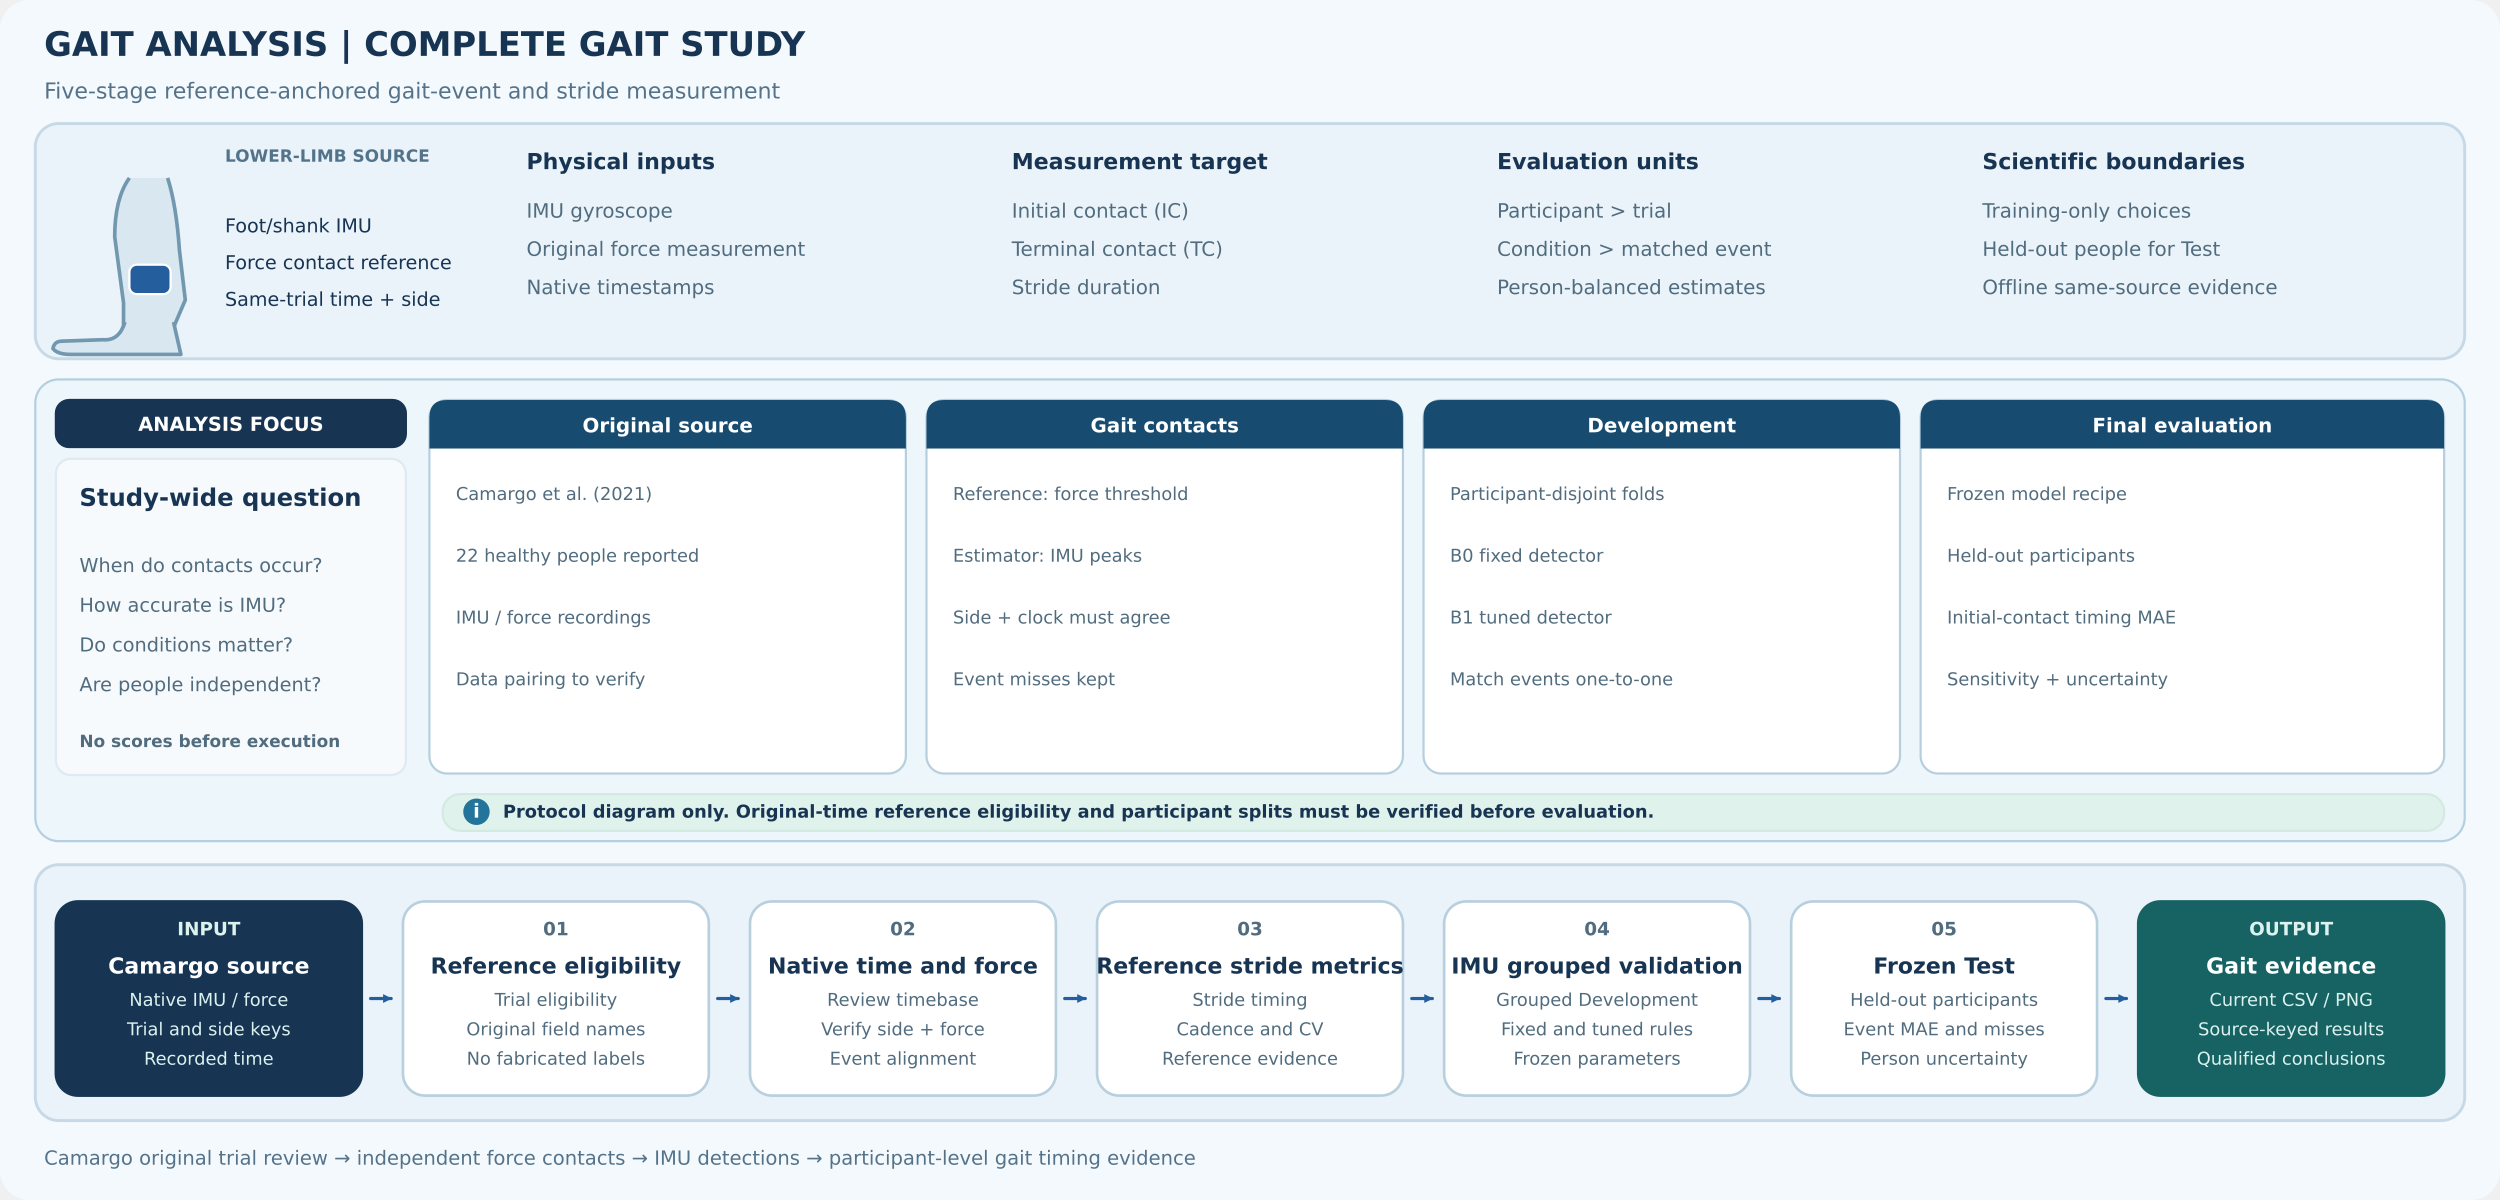
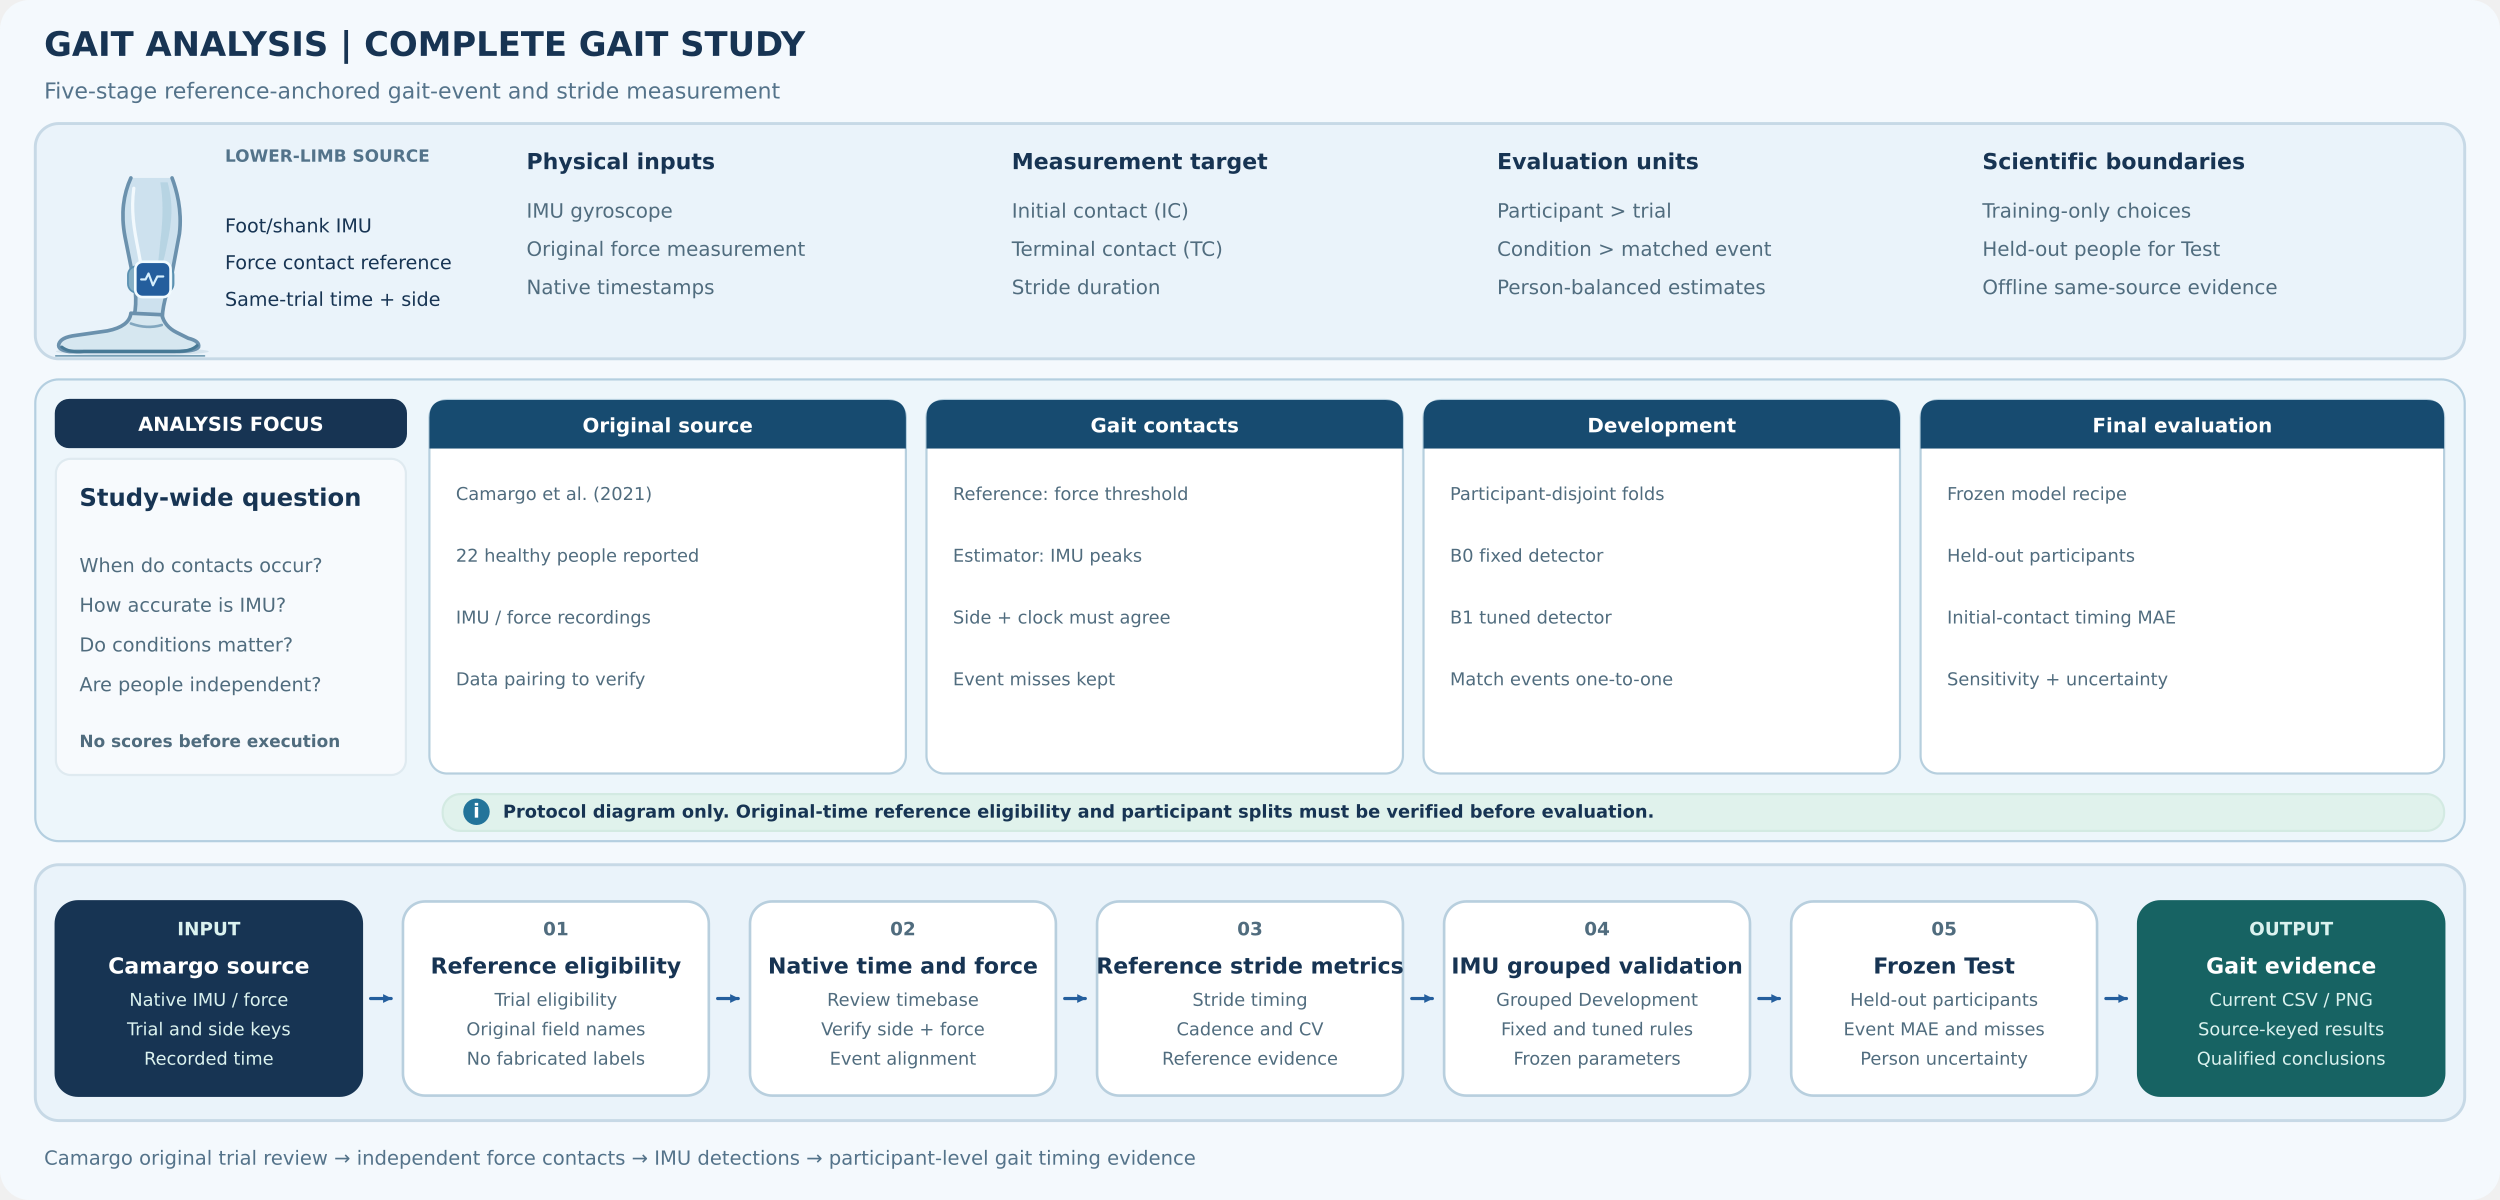
<svg xmlns="http://www.w3.org/2000/svg" width="1700" height="816" viewBox="0 0 1700 816" role="img" aria-labelledby="figure-title figure-desc">
  <defs>
    <marker id="arr" markerUnits="userSpaceOnUse" markerWidth="6" markerHeight="6" refX="5.5" refY="3" orient="auto">
      <path d="M0 0 L6 3 L0 6 Z" fill="#245E9D" />
    </marker>
    <style>
text{font-family:'DejaVu Sans',Arial,sans-serif}
.figure-title{font-size:23px;font-weight:700;fill:#173453}
.subtitle{font-size:15px;fill:#54738A}
.source-heading{font-size:11.5px;font-weight:700;fill:#53738A}
.source-label{font-size:13px;fill:#173453}
.context-heading{font-size:15px;font-weight:700;fill:#173453}
.context-body{font-size:13.5px;fill:#506C7E}
.section-label{font-size:13.2px;font-weight:700;fill:#FFFFFF}
.focus-heading{font-size:16.5px;font-weight:700;fill:#173453}
.focus-body{font-size:13.1px;fill:#506C7E}
.qualification{font-size:11.5px;font-weight:700;fill:#506C7E}
.card-heading{font-size:13.5px;font-weight:700;fill:#FFFFFF}
.card-body{font-size:12.1px;fill:#506C7E}
.chart-label{font-size:11.8px;fill:#506C7E}
.scientific-note{font-size:12.1px;font-weight:700;fill:#173453}
.workflow-id{font-size:12.5px;font-weight:700;fill:#506C7E}
.workflow-heading{font-size:15px;font-weight:700;fill:#173453}
.workflow-body{font-size:12.1px;fill:#506C7E}
.terminal-id{font-size:12.5px;font-weight:700;fill:#DBF2EF}
.terminal-heading{font-size:15px;font-weight:700;fill:#FFFFFF}
.terminal-body{font-size:12.1px;fill:#DBF2EF}
.footer{font-size:13.3px;fill:#54738A}
</style>
  </defs>
  <rect id="canvas" x="0" y="0" width="1700" height="816" rx="20" fill="#F4F9FD" />
  <g id="band-0-header">
    <text id="main-title" x="30" y="38" class="figure-title">GAIT ANALYSIS | COMPLETE GAIT STUDY</text>
    <text id="main-subtitle" x="30" y="67" class="subtitle">Five-stage reference-anchored gait-event and stride measurement</text>
  </g>
  <g id="band-1-context">
    <rect id="context-bg" x="24" y="84" width="1652" height="160" rx="16" fill="#EAF3FA" stroke="#C7D9E6" stroke-width="2" />
-     <g id="source-illustration">
-       <path id="schematic-shank" d="M88 121 Q78 135 78 161 L84 206 L84 225 L117 225 L126 204 L122 170 Q120 140 114 121" fill="#D9E7F1" stroke="#7298B0" stroke-width="2.5" stroke-linejoin="round" />
-       <path id="schematic-foot" d="M85 219 Q81 232 70 231 L42 232 Q37 232 36 237 Q39 241 48 241 L123 241 L118 219" fill="#D9E7F1" stroke="#7298B0" stroke-width="2.5" stroke-linejoin="round" />
-       <rect id="imu-marker" x="88" y="180" width="28" height="20" rx="5" fill="#245E9D" stroke="#FFFFFF" stroke-width="1.5" />
+     <g id="source-illustration" aria-label="Schematic foot and shank with wearable IMU, outlined shoe and ground contact">
+       <ellipse id="schematic-contact-shadow" cx="90" cy="239" rx="52" ry="2.8" fill="#D4E3ED" />
+       <path id="schematic-shank" d="M89 121 C84 132 82 145 85 161 L91 191 C93 201 93 213 89 222 L111 223 C109 214 112 203 116 191 L122 159 C124 143 120 129 117 121" fill="#CDE1EE" stroke="#6B91AD" stroke-width="2.5" stroke-linejoin="round" stroke-linecap="round" />
+       <path id="schematic-calf-shading" d="M114 124 C119 143 116 155 112 174 L105 199 Q108 176 109 164 Q112 141 109 124 Z" fill="#AFCFDF" opacity="0.72" />
+       <path id="schematic-shin-highlight" d="M91 128 C89 143 91 155 94 170 L99 197" fill="none" stroke="#F6FCFF" stroke-width="2.2" stroke-linecap="round" opacity="0.9" />
+       <path id="schematic-foot" d="M89 213 Q88 222 73 225 L52 228 C44 229 41 231 40 234 Q39 238 47 239 L119 239 Q133 239 135 236 Q136 232 128 230 L120 226 Q112 222 110 214 Z" fill="#D6E7F0" stroke="#6B91AD" stroke-width="2.5" stroke-linejoin="round" />
+       <path id="schematic-ankle-line" d="M89 220 Q100 224 110 221" fill="none" stroke="#82A7BF" stroke-width="1.8" stroke-linecap="round" />
+       <path id="schematic-shoe-sole" d="M42 236 Q47 240 57 239 H120 Q130 239 134 235" fill="none" stroke="#477995" stroke-width="2.1" stroke-linecap="round" />
+       <path id="schematic-force-plate" d="M38 242 H139" fill="none" stroke="#789FB5" stroke-width="1.2" stroke-linecap="round" />
+       <rect id="sensor-strap" x="87" y="181" width="31" height="18" rx="6" fill="#85AFC6" stroke="#5A91B1" stroke-width="1.2" />
+       <rect id="imu-marker" x="92" y="178" width="24" height="24" rx="5" fill="#245E9D" stroke="#F2FBFF" stroke-width="1.8" />
+       <path id="imu-signal-line" d="M96 190 H99 L101 186 L104 194 L107 188 H111" fill="none" stroke="#D6EFFD" stroke-width="1.5" stroke-linejoin="round" stroke-linecap="round" />
      <text id="source-heading" x="153" y="110" class="source-heading">LOWER-LIMB SOURCE</text>
      <text id="source-imu" x="153" y="158" class="source-label">Foot/shank IMU</text>
      <text id="source-force" x="153" y="183" class="source-label">Force contact reference</text>
      <text id="source-side" x="153" y="208" class="source-label">Same-trial time + side</text>
    </g>
    <g id="ctx-0">
      <text id="ctx-0-title" x="358" y="115" class="context-heading">Physical inputs</text>
      <text id="ctx-0-line-0" x="358" y="148" class="context-body">IMU gyroscope</text>
      <text id="ctx-0-line-1" x="358" y="174" class="context-body">Original force measurement</text>
      <text id="ctx-0-line-2" x="358" y="200" class="context-body">Native timestamps</text>
    </g>
    <g id="ctx-1">
      <text id="ctx-1-title" x="688" y="115" class="context-heading">Measurement target</text>
      <text id="ctx-1-line-0" x="688" y="148" class="context-body">Initial contact (IC)</text>
      <text id="ctx-1-line-1" x="688" y="174" class="context-body">Terminal contact (TC)</text>
      <text id="ctx-1-line-2" x="688" y="200" class="context-body">Stride duration</text>
    </g>
    <g id="ctx-2">
      <text id="ctx-2-title" x="1018" y="115" class="context-heading">Evaluation units</text>
      <text id="ctx-2-line-0" x="1018" y="148" class="context-body">Participant &gt; trial</text>
      <text id="ctx-2-line-1" x="1018" y="174" class="context-body">Condition &gt; matched event</text>
      <text id="ctx-2-line-2" x="1018" y="200" class="context-body">Person-balanced estimates</text>
    </g>
    <g id="ctx-3">
      <text id="ctx-3-title" x="1348" y="115" class="context-heading">Scientific boundaries</text>
      <text id="ctx-3-line-0" x="1348" y="148" class="context-body">Training-only choices</text>
      <text id="ctx-3-line-1" x="1348" y="174" class="context-body">Held-out people for Test</text>
      <text id="ctx-3-line-2" x="1348" y="200" class="context-body">Offline same-source evidence</text>
    </g>
  </g>
  <g id="band-2-analysis">
    <rect id="analysis-bg" x="24" y="258" width="1652" height="314" rx="16" fill="#EDF6FB" stroke="#B4CFE0" stroke-width="1.5" />
    <rect id="focus-label-bg" x="38" y="272" width="238" height="32" rx="9" fill="#173453" stroke="#173453" stroke-width="1.5" />
    <text id="focus-label" x="157" y="293" class="section-label" text-anchor="middle">ANALYSIS FOCUS</text>
    <rect id="focus-card" x="38" y="312" width="238" height="215" rx="10" fill="#F7FAFD" stroke="#DFEAF0" stroke-width="1.5" />
    <text id="focus-heading" x="54" y="344" class="focus-heading">Study-wide question</text>
    <text id="focus-p1" x="54" y="389" class="focus-body">When do contacts occur?</text>
    <text id="focus-p2" x="54" y="416" class="focus-body">How accurate is IMU?</text>
    <text id="focus-p3" x="54" y="443" class="focus-body">Do conditions matter?</text>
    <text id="focus-p4" x="54" y="470" class="focus-body">Are people independent?</text>
    <text id="focus-note" x="54" y="508" class="qualification">No scores before execution</text>
    <g id="panel-0">
      <rect id="panel-0-border" x="292" y="272" width="324" height="254" rx="12" fill="#FFFFFF" stroke="#B6CFDE" stroke-width="1.5" />
      <path id="panel-0-cap" d="M304 272 H604 Q616 272 616 284 V305 H292 V284 Q292 272 304 272 Z" fill="#174B70" />
      <text id="panel-0-head" x="454" y="294" class="card-heading" text-anchor="middle">Original source</text>
      <text id="panel-0-line-0" x="310" y="340" class="card-body">Camargo et al. (2021)</text>
      <text id="panel-0-line-1" x="310" y="382" class="card-body">22 healthy people reported</text>
      <text id="panel-0-line-2" x="310" y="424" class="card-body">IMU / force recordings</text>
      <text id="panel-0-line-3" x="310" y="466" class="card-body">Data pairing to verify</text>
    </g>
    <g id="panel-1">
      <rect id="panel-1-border" x="630" y="272" width="324" height="254" rx="12" fill="#FFFFFF" stroke="#B6CFDE" stroke-width="1.5" />
      <path id="panel-1-cap" d="M642 272 H942 Q954 272 954 284 V305 H630 V284 Q630 272 642 272 Z" fill="#174B70" />
      <text id="panel-1-head" x="792" y="294" class="card-heading" text-anchor="middle">Gait contacts</text>
      <text id="panel-1-line-0" x="648" y="340" class="card-body">Reference: force threshold</text>
      <text id="panel-1-line-1" x="648" y="382" class="card-body">Estimator: IMU peaks</text>
      <text id="panel-1-line-2" x="648" y="424" class="card-body">Side + clock must agree</text>
      <text id="panel-1-line-3" x="648" y="466" class="card-body">Event misses kept</text>
    </g>
    <g id="panel-2">
      <rect id="panel-2-border" x="968" y="272" width="324" height="254" rx="12" fill="#FFFFFF" stroke="#B6CFDE" stroke-width="1.5" />
      <path id="panel-2-cap" d="M980 272 H1280 Q1292 272 1292 284 V305 H968 V284 Q968 272 980 272 Z" fill="#174B70" />
      <text id="panel-2-head" x="1130" y="294" class="card-heading" text-anchor="middle">Development</text>
      <text id="panel-2-line-0" x="986" y="340" class="card-body">Participant-disjoint folds</text>
      <text id="panel-2-line-1" x="986" y="382" class="card-body">B0 fixed detector</text>
      <text id="panel-2-line-2" x="986" y="424" class="card-body">B1 tuned detector</text>
      <text id="panel-2-line-3" x="986" y="466" class="card-body">Match events one-to-one</text>
    </g>
    <g id="panel-3">
      <rect id="panel-3-border" x="1306" y="272" width="356" height="254" rx="12" fill="#FFFFFF" stroke="#B6CFDE" stroke-width="1.5" />
      <path id="panel-3-cap" d="M1318 272 H1650 Q1662 272 1662 284 V305 H1306 V284 Q1306 272 1318 272 Z" fill="#174B70" />
      <text id="panel-3-head" x="1484" y="294" class="card-heading" text-anchor="middle">Final evaluation</text>
      <text id="panel-3-line-0" x="1324" y="340" class="card-body">Frozen model recipe</text>
      <text id="panel-3-line-1" x="1324" y="382" class="card-body">Held-out participants</text>
      <text id="panel-3-line-2" x="1324" y="424" class="card-body">Initial-contact timing MAE</text>
      <text id="panel-3-line-3" x="1324" y="466" class="card-body">Sensitivity + uncertainty</text>
    </g>
    <rect id="scientific-note-bg" x="301" y="540" width="1361" height="25" rx="12" fill="#E0F2EC" stroke="#D3EAE2" stroke-width="1.5" />
    <circle id="scientific-info" cx="324" cy="552" r="9" fill="#23749A" />
    <text id="info-i" x="324" y="556" class="section-label" text-anchor="middle">i</text>
    <text id="scientific-caveat" x="342" y="556" class="scientific-note">Protocol diagram only. Original-time reference eligibility and participant splits must be verified before evaluation.</text>
  </g>
  <g id="band-3-workflow">
    <rect id="workflow-bg" x="24" y="588" width="1652" height="174" rx="16" fill="#EAF3FA" stroke="#C7D9E6" stroke-width="2" />
    <g id="workflow-node-0">
      <rect id="node-0-bg" x="38" y="613" width="208" height="132" rx="15" fill="#173453" stroke="#173453" stroke-width="1.8" />
      <text id="node-0-id" x="142" y="636" class="terminal-id" text-anchor="middle">INPUT</text>
      <text id="node-0-head" x="142" y="662" class="terminal-heading" text-anchor="middle">Camargo source</text>
      <text id="node-0-line-0" x="142" y="684" class="terminal-body" text-anchor="middle">Native IMU / force</text>
      <text id="node-0-line-1" x="142" y="704" class="terminal-body" text-anchor="middle">Trial and side keys</text>
      <text id="node-0-line-2" x="142" y="724" class="terminal-body" text-anchor="middle">Recorded time</text>
    </g>
    <path id="connector-0" d="M252 679 H266" stroke="#245E9D" stroke-width="2.2" fill="none" stroke-linecap="round" marker-end="url(#arr)" />
    <g id="workflow-node-1">
      <rect id="node-1-bg" x="274" y="613" width="208" height="132" rx="15" fill="#FFFFFF" stroke="#B8CFDE" stroke-width="1.8" />
      <text id="node-1-id" x="378" y="636" class="workflow-id" text-anchor="middle">01</text>
      <text id="node-1-head" x="378" y="662" class="workflow-heading" text-anchor="middle">Reference eligibility</text>
      <text id="node-1-line-0" x="378" y="684" class="workflow-body" text-anchor="middle">Trial eligibility</text>
      <text id="node-1-line-1" x="378" y="704" class="workflow-body" text-anchor="middle">Original field names</text>
      <text id="node-1-line-2" x="378" y="724" class="workflow-body" text-anchor="middle">No fabricated labels</text>
    </g>
    <path id="connector-1" d="M488 679 H502" stroke="#245E9D" stroke-width="2.2" fill="none" stroke-linecap="round" marker-end="url(#arr)" />
    <g id="workflow-node-2">
      <rect id="node-2-bg" x="510" y="613" width="208" height="132" rx="15" fill="#FFFFFF" stroke="#B8CFDE" stroke-width="1.8" />
      <text id="node-2-id" x="614" y="636" class="workflow-id" text-anchor="middle">02</text>
      <text id="node-2-head" x="614" y="662" class="workflow-heading" text-anchor="middle">Native time and force</text>
      <text id="node-2-line-0" x="614" y="684" class="workflow-body" text-anchor="middle">Review timebase</text>
      <text id="node-2-line-1" x="614" y="704" class="workflow-body" text-anchor="middle">Verify side + force</text>
      <text id="node-2-line-2" x="614" y="724" class="workflow-body" text-anchor="middle">Event alignment</text>
    </g>
    <path id="connector-2" d="M724 679 H738" stroke="#245E9D" stroke-width="2.2" fill="none" stroke-linecap="round" marker-end="url(#arr)" />
    <g id="workflow-node-3">
      <rect id="node-3-bg" x="746" y="613" width="208" height="132" rx="15" fill="#FFFFFF" stroke="#B8CFDE" stroke-width="1.8" />
      <text id="node-3-id" x="850" y="636" class="workflow-id" text-anchor="middle">03</text>
      <text id="node-3-head" x="850" y="662" class="workflow-heading" text-anchor="middle">Reference stride metrics</text>
      <text id="node-3-line-0" x="850" y="684" class="workflow-body" text-anchor="middle">Stride timing</text>
      <text id="node-3-line-1" x="850" y="704" class="workflow-body" text-anchor="middle">Cadence and CV</text>
      <text id="node-3-line-2" x="850" y="724" class="workflow-body" text-anchor="middle">Reference evidence</text>
    </g>
    <path id="connector-3" d="M960 679 H974" stroke="#245E9D" stroke-width="2.2" fill="none" stroke-linecap="round" marker-end="url(#arr)" />
    <g id="workflow-node-4">
      <rect id="node-4-bg" x="982" y="613" width="208" height="132" rx="15" fill="#FFFFFF" stroke="#B8CFDE" stroke-width="1.8" />
      <text id="node-4-id" x="1086" y="636" class="workflow-id" text-anchor="middle">04</text>
      <text id="node-4-head" x="1086" y="662" class="workflow-heading" text-anchor="middle">IMU grouped validation</text>
      <text id="node-4-line-0" x="1086" y="684" class="workflow-body" text-anchor="middle">Grouped Development</text>
      <text id="node-4-line-1" x="1086" y="704" class="workflow-body" text-anchor="middle">Fixed and tuned rules</text>
      <text id="node-4-line-2" x="1086" y="724" class="workflow-body" text-anchor="middle">Frozen parameters</text>
    </g>
    <path id="connector-4" d="M1196 679 H1210" stroke="#245E9D" stroke-width="2.2" fill="none" stroke-linecap="round" marker-end="url(#arr)" />
    <g id="workflow-node-5">
      <rect id="node-5-bg" x="1218" y="613" width="208" height="132" rx="15" fill="#FFFFFF" stroke="#B8CFDE" stroke-width="1.8" />
      <text id="node-5-id" x="1322" y="636" class="workflow-id" text-anchor="middle">05</text>
      <text id="node-5-head" x="1322" y="662" class="workflow-heading" text-anchor="middle">Frozen Test</text>
      <text id="node-5-line-0" x="1322" y="684" class="workflow-body" text-anchor="middle">Held-out participants</text>
      <text id="node-5-line-1" x="1322" y="704" class="workflow-body" text-anchor="middle">Event MAE and misses</text>
      <text id="node-5-line-2" x="1322" y="724" class="workflow-body" text-anchor="middle">Person uncertainty</text>
    </g>
    <path id="connector-5" d="M1432 679 H1446" stroke="#245E9D" stroke-width="2.2" fill="none" stroke-linecap="round" marker-end="url(#arr)" />
    <g id="workflow-node-6">
      <rect id="node-6-bg" x="1454" y="613" width="208" height="132" rx="15" fill="#176363" stroke="#176363" stroke-width="1.8" />
      <text id="node-6-id" x="1558" y="636" class="terminal-id" text-anchor="middle">OUTPUT</text>
      <text id="node-6-head" x="1558" y="662" class="terminal-heading" text-anchor="middle">Gait evidence</text>
      <text id="node-6-line-0" x="1558" y="684" class="terminal-body" text-anchor="middle">Current CSV / PNG</text>
      <text id="node-6-line-1" x="1558" y="704" class="terminal-body" text-anchor="middle">Source-keyed results</text>
      <text id="node-6-line-2" x="1558" y="724" class="terminal-body" text-anchor="middle">Qualified conclusions</text>
    </g>
  </g>
  <g id="band-4-summary">
    <text id="footer-summary" x="30" y="792" class="footer">Camargo original trial review → independent force contacts → IMU detections → participant-level gait timing evidence</text>
  </g>
</svg>
